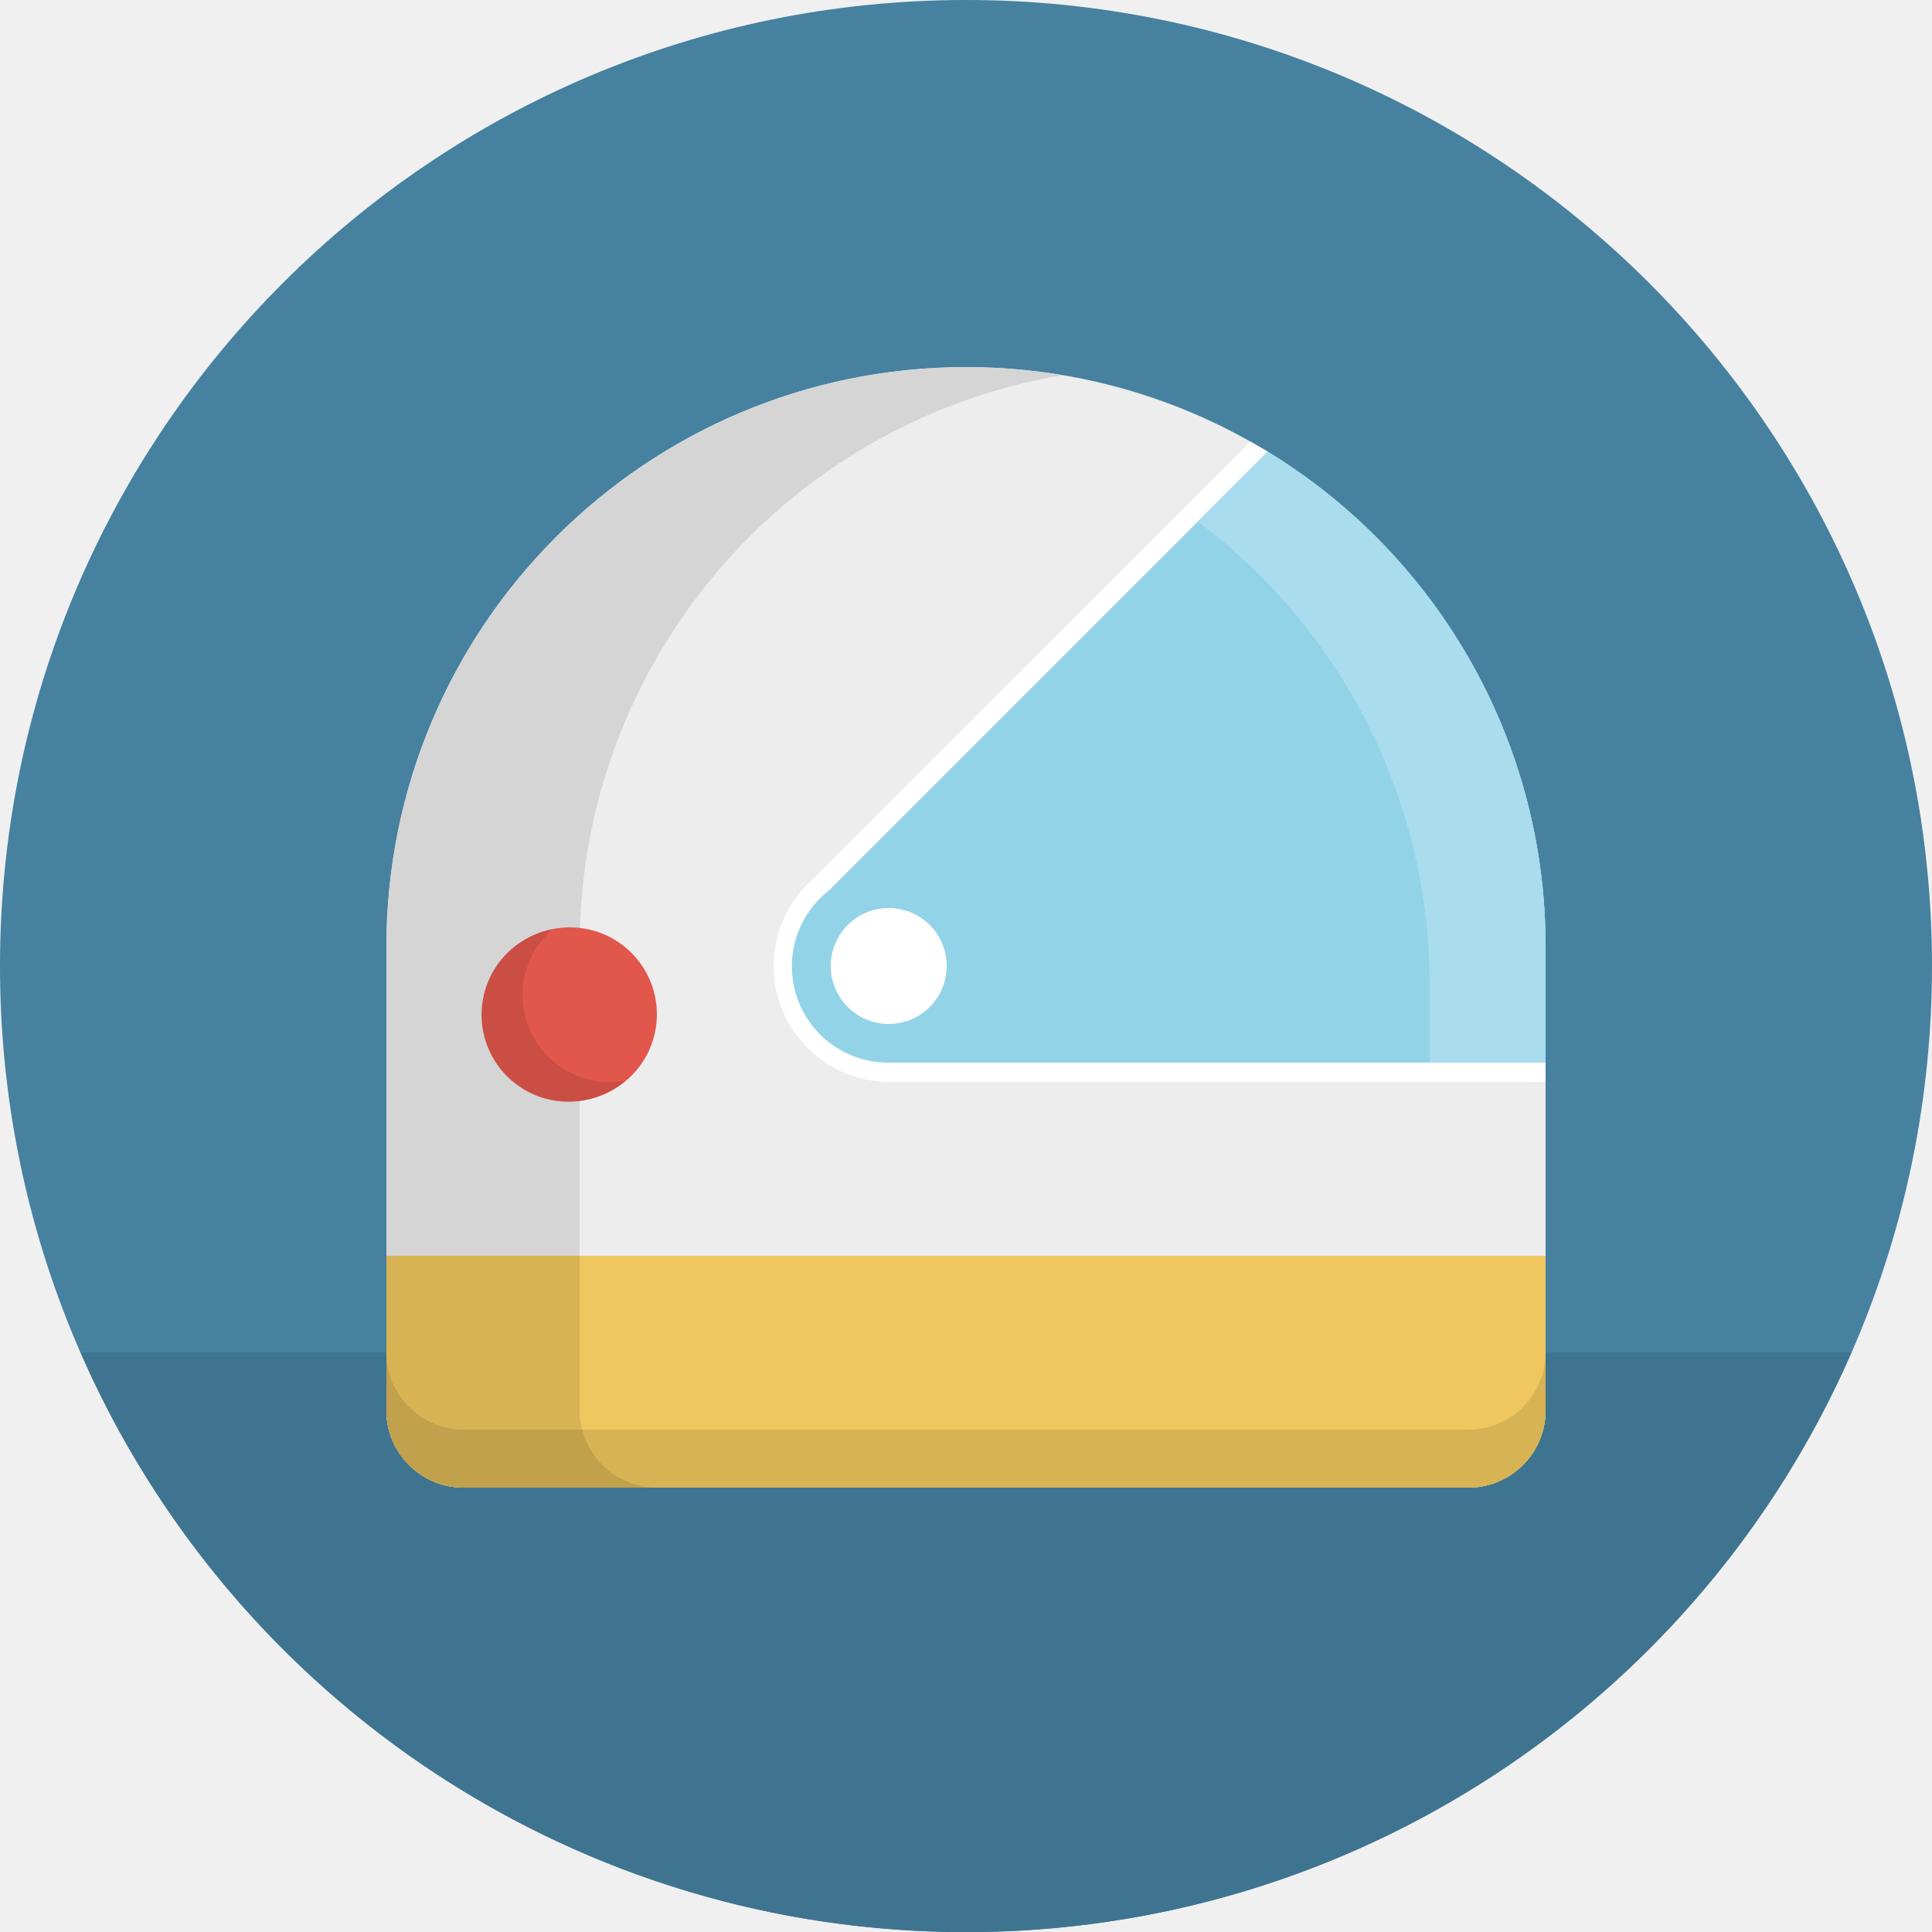
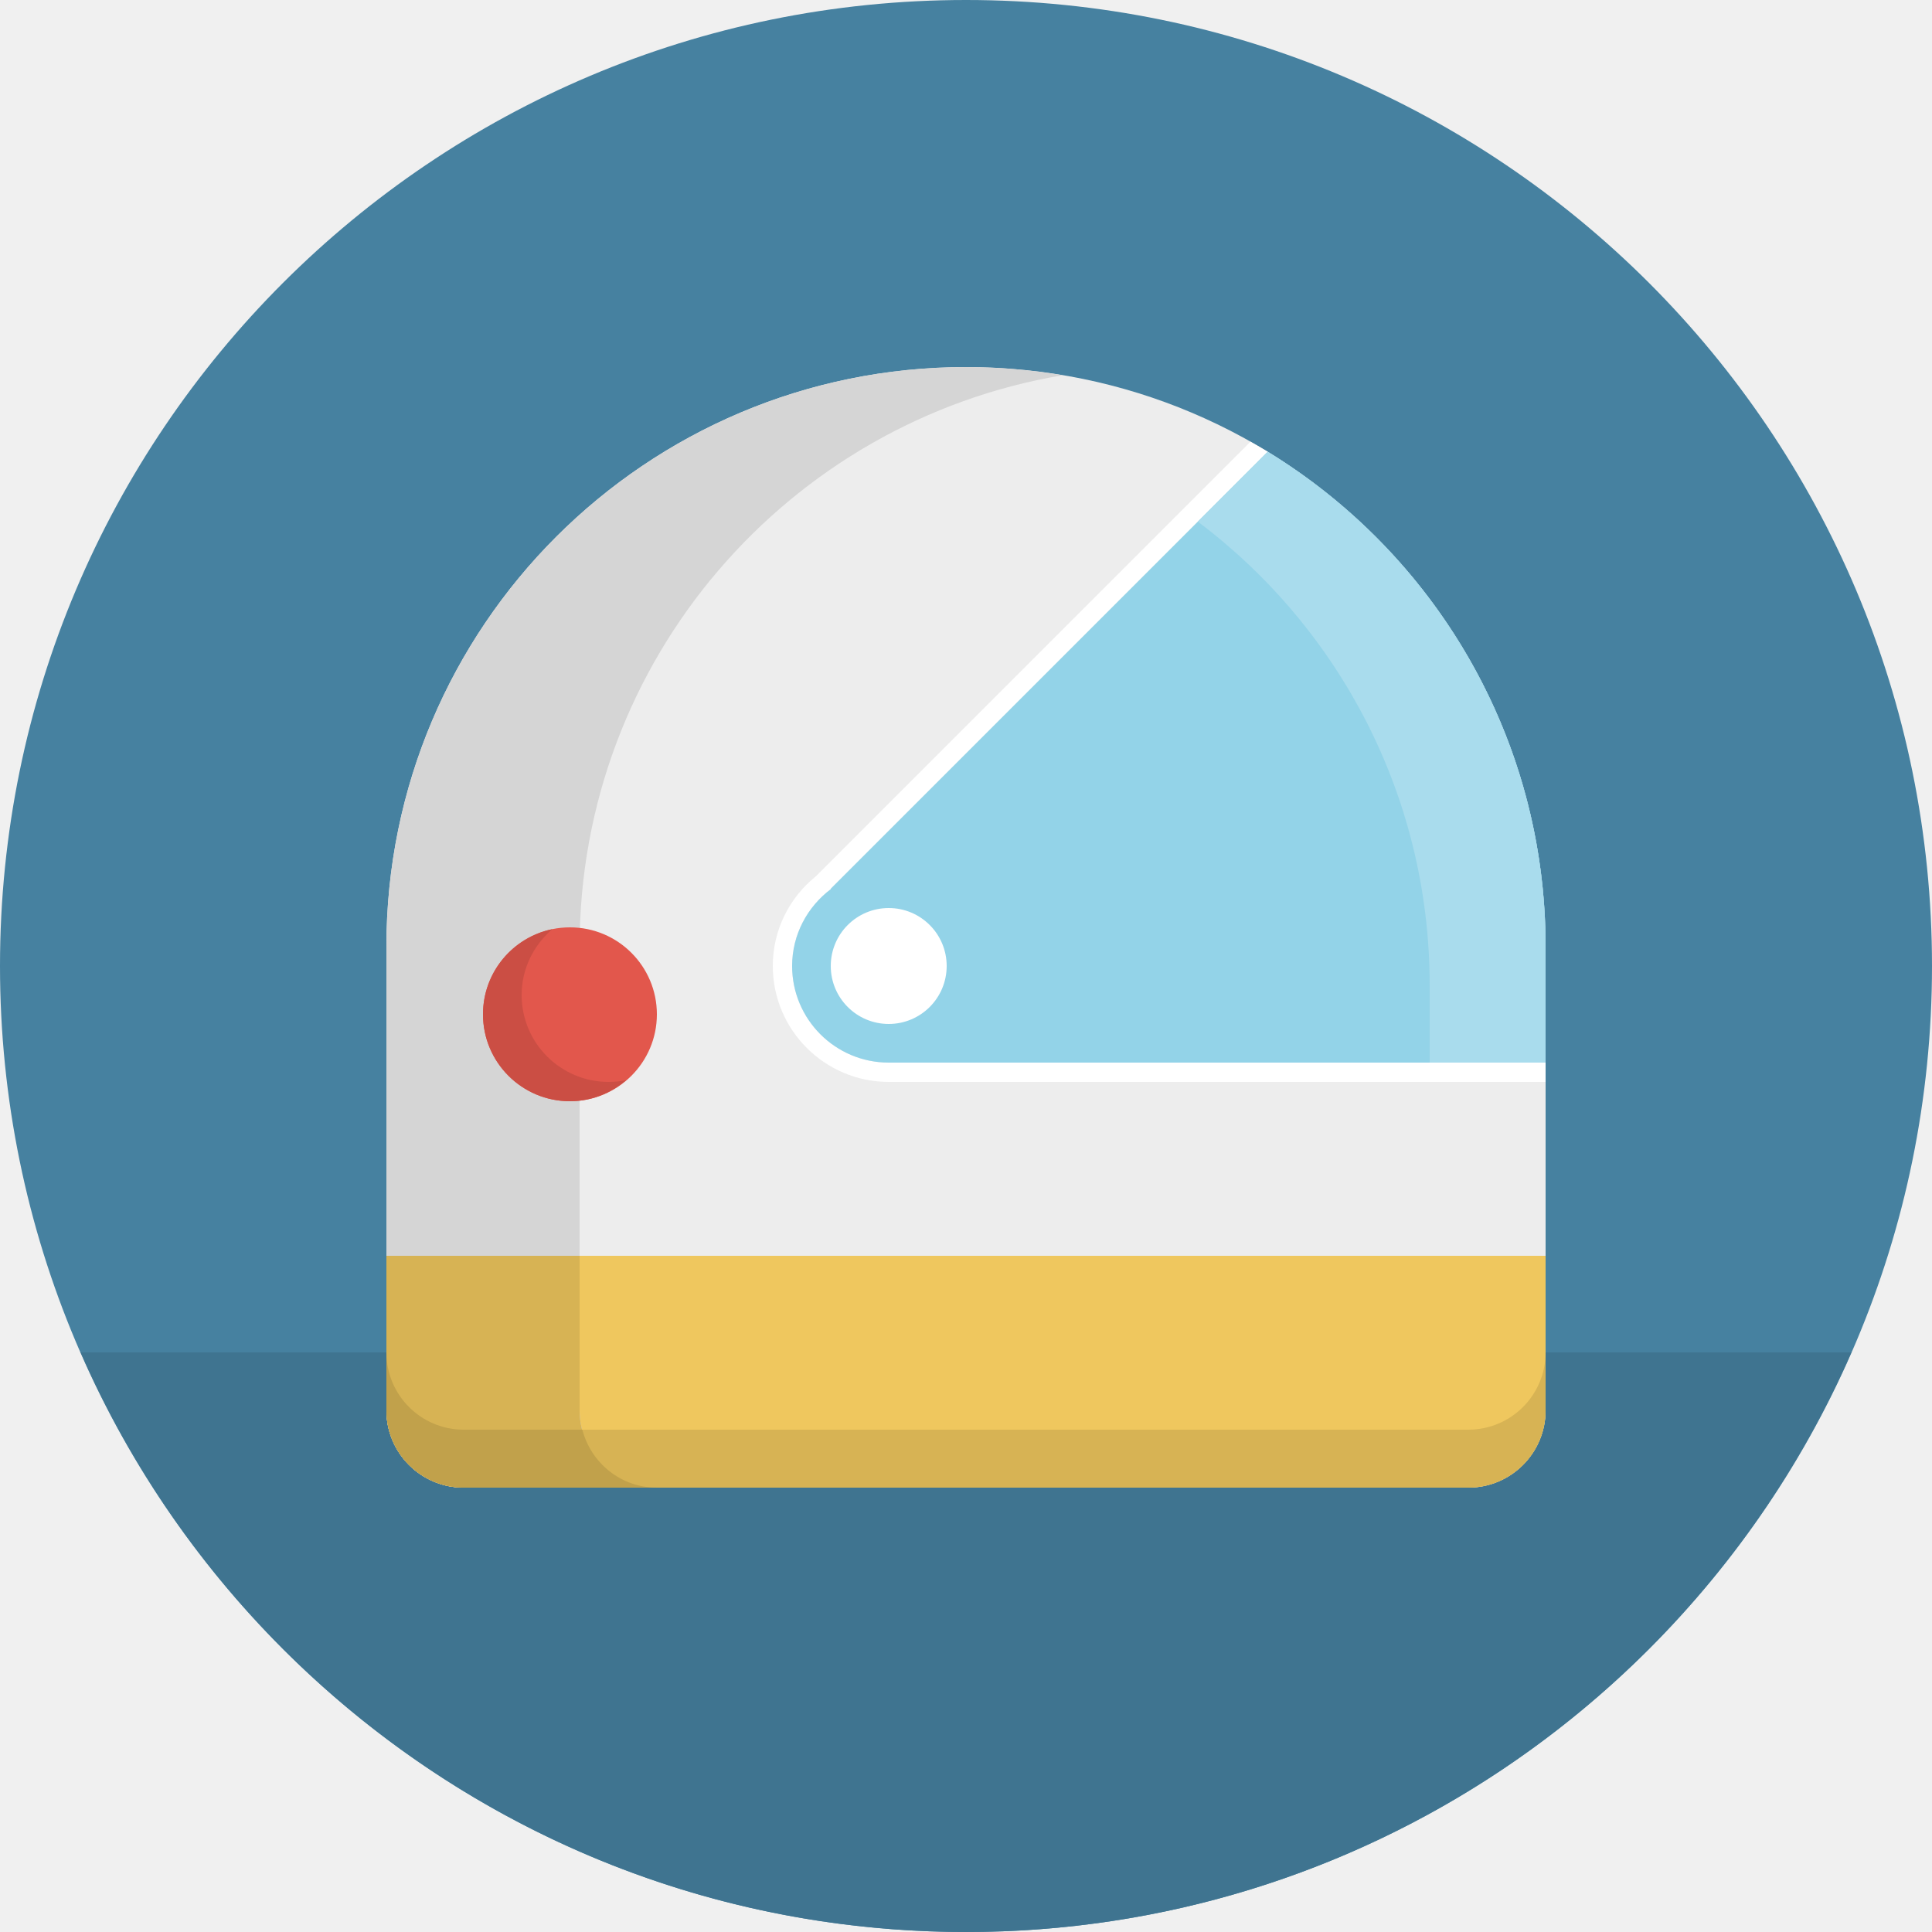
<svg xmlns="http://www.w3.org/2000/svg" width="100" height="100" viewBox="0 0 100 100">
-   <path fill="#4681A0" d="M50 0a50 50 0 1 1 0 100A50 50 0 0 1 50 0z" />
-   <path fill="#3F7490" d="M95.83 70H4.17a50 50 0 0 0 91.66 0z" />
-   <path fill="#EDEDED" d="M76 77H24a4 4 0 0 1-4-4V49a30 30 0 0 1 60 0v24a4 4 0 0 1-4 4z" />
-   <path fill="#fff" d="M80 55H46a5 5 0 0 1-3-8.98V46l22.62-22.62-.9-.52L42.3 45.3l-.06.06A6 6 0 0 0 46 56h34v-1z" />
-   <path fill="#93D3E8" d="M80 49a29.98 29.98 0 0 0-14.38-25.62L43 46v.02A4.98 4.98 0 0 0 46 55h34v-6z" />
-   <path fill="#fff" d="M46 47a3 3 0 1 1 0 6 3 3 0 0 1 0-6z" />
-   <path fill="#A9DCED" d="M80 55v-6a29.98 29.98 0 0 0-14.38-25.62L62 27a29.95 29.95 0 0 1 12 24v4h6z" />
-   <path fill="#EFC75E" d="M20 70v3a4 4 0 0 0 4 4h52a4 4 0 0 0 4-4v-8H20v5z" />
-   <path fill="#D5D5D5" d="M30 73V49a30 30 0 0 1 25-29.58A30 30 0 0 0 20 49v24a4 4 0 0 0 4 4h10a4 4 0 0 1-4-4z" />
-   <path fill="#D7B354" d="M30 73v-8H20v8a4 4 0 0 0 4 4h10a4 4 0 0 1-4-4zm46 1H24a4 4 0 0 1-4-4v3a4 4 0 0 0 4 4h52a4 4 0 0 0 4-4v-3a4 4 0 0 1-4 4z" />
-   <path fill="#C1A14B" d="M30.14 74H24a4 4 0 0 1-4-4v3a4 4 0 0 0 4 4h10a4 4 0 0 1-3.86-3z" />
-   <path fill="#E2574C" d="M29.5 48a4.5 4.5 0 1 1 0 9 4.5 4.5 0 0 1 0-9z" />
-   <path fill="#CB4E44" d="M31.5 56a4.5 4.5 0 0 1-2.9-7.9 4.5 4.5 0 1 0 3.8 7.8c-.29.07-.59.1-.9.1z" />
+   <path fill="#4681A0" d="M50 0c27.614 0 50 22.386 50 50s-22.386 50-50 50-50-22.386-50-50 22.386-50 50-50z" />
+   <path fill="#3F7490" d="M95.827 70h-91.655c7.717 17.656 25.327 30 45.828 30s38.111-12.344 45.827-30z" />
+   <path fill="#EDEDED" d="M76 77h-52c-2.209 0-4-1.791-4-4v-24c0-16.568 13.432-30 30-30s30 13.432 30 30v24c0 2.209-1.791 4-4 4z" />
+   <path fill="#fff" d="M80 55h-34c-2.762 0-5-2.238-5-5 0-1.633.795-3.069 2.006-3.982l-.006-.018 22.617-22.617c-.294-.18-.595-.35-.896-.519l-22.428 22.429-.059.059c-1.422 1.15-2.234 2.833-2.234 4.648 0 3.309 2.691 6 6 6h34v-1z" />
+   <path fill="#93D3E8" d="M80 49c0-10.847-5.758-20.348-14.383-25.617l-22.617 22.617.006.018c-1.211.913-2.006 2.349-2.006 3.982 0 2.762 2.238 5 5 5h34v-6z" />
+   <path fill="#fff" d="M46 47c1.657 0 3 1.343 3 3s-1.343 3-3 3-3-1.343-3-3 1.343-3 3-3z" />
+   <path fill="#A9DCED" d="M80 55v-6c0-10.847-5.758-20.348-14.383-25.617l-3.617 3.617c7.286 5.473 12 14.186 12 24v4h6z" />
+   <path fill="#EFC75E" d="M20 70v3c0 2.209 1.791 4 4 4h52c2.209 0 4-1.791 4-4v-8h-60v5z" />
+   <path fill="#D5D5D5" d="M30 73v-24c0-14.864 10.813-27.196 25-29.577-1.627-.274-3.296-.423-5-.423-16.568 0-30 13.432-30 30v24c0 2.209 1.791 4 4 4h10c-2.209 0-4-1.791-4-4z" />
+   <path fill="#D7B354" d="M30 73v-8h-10v8c0 2.209 1.791 4 4 4h10c-2.209 0-4-1.791-4-4zM76 74h-52c-2.209 0-4-1.791-4-4v3c0 2.209 1.791 4 4 4h52c2.209 0 4-1.791 4-4v-3c0 2.209-1.791 4-4 4z" />
+   <path fill="#C1A14B" d="M30.142 74h-6.142c-2.209 0-4-1.791-4-4v3c0 2.209 1.791 4 4 4h10c-1.861 0-3.412-1.278-3.858-3z" />
+   <path fill="#E2574C" d="M29.5 48c2.485 0 4.5 2.015 4.5 4.5s-2.015 4.5-4.5 4.5-4.5-2.015-4.5-4.5 2.015-4.5 4.5-4.5z" />
+   <path fill="#CB4E44" d="M31.5 56c-2.485 0-4.5-2.015-4.5-4.5 0-1.37.626-2.583 1.592-3.408-2.05.42-3.592 2.233-3.592 4.408 0 2.485 2.015 4.5 4.5 4.5 1.115 0 2.122-.421 2.908-1.092-.294.061-.597.092-.908.092z" />
</svg>
